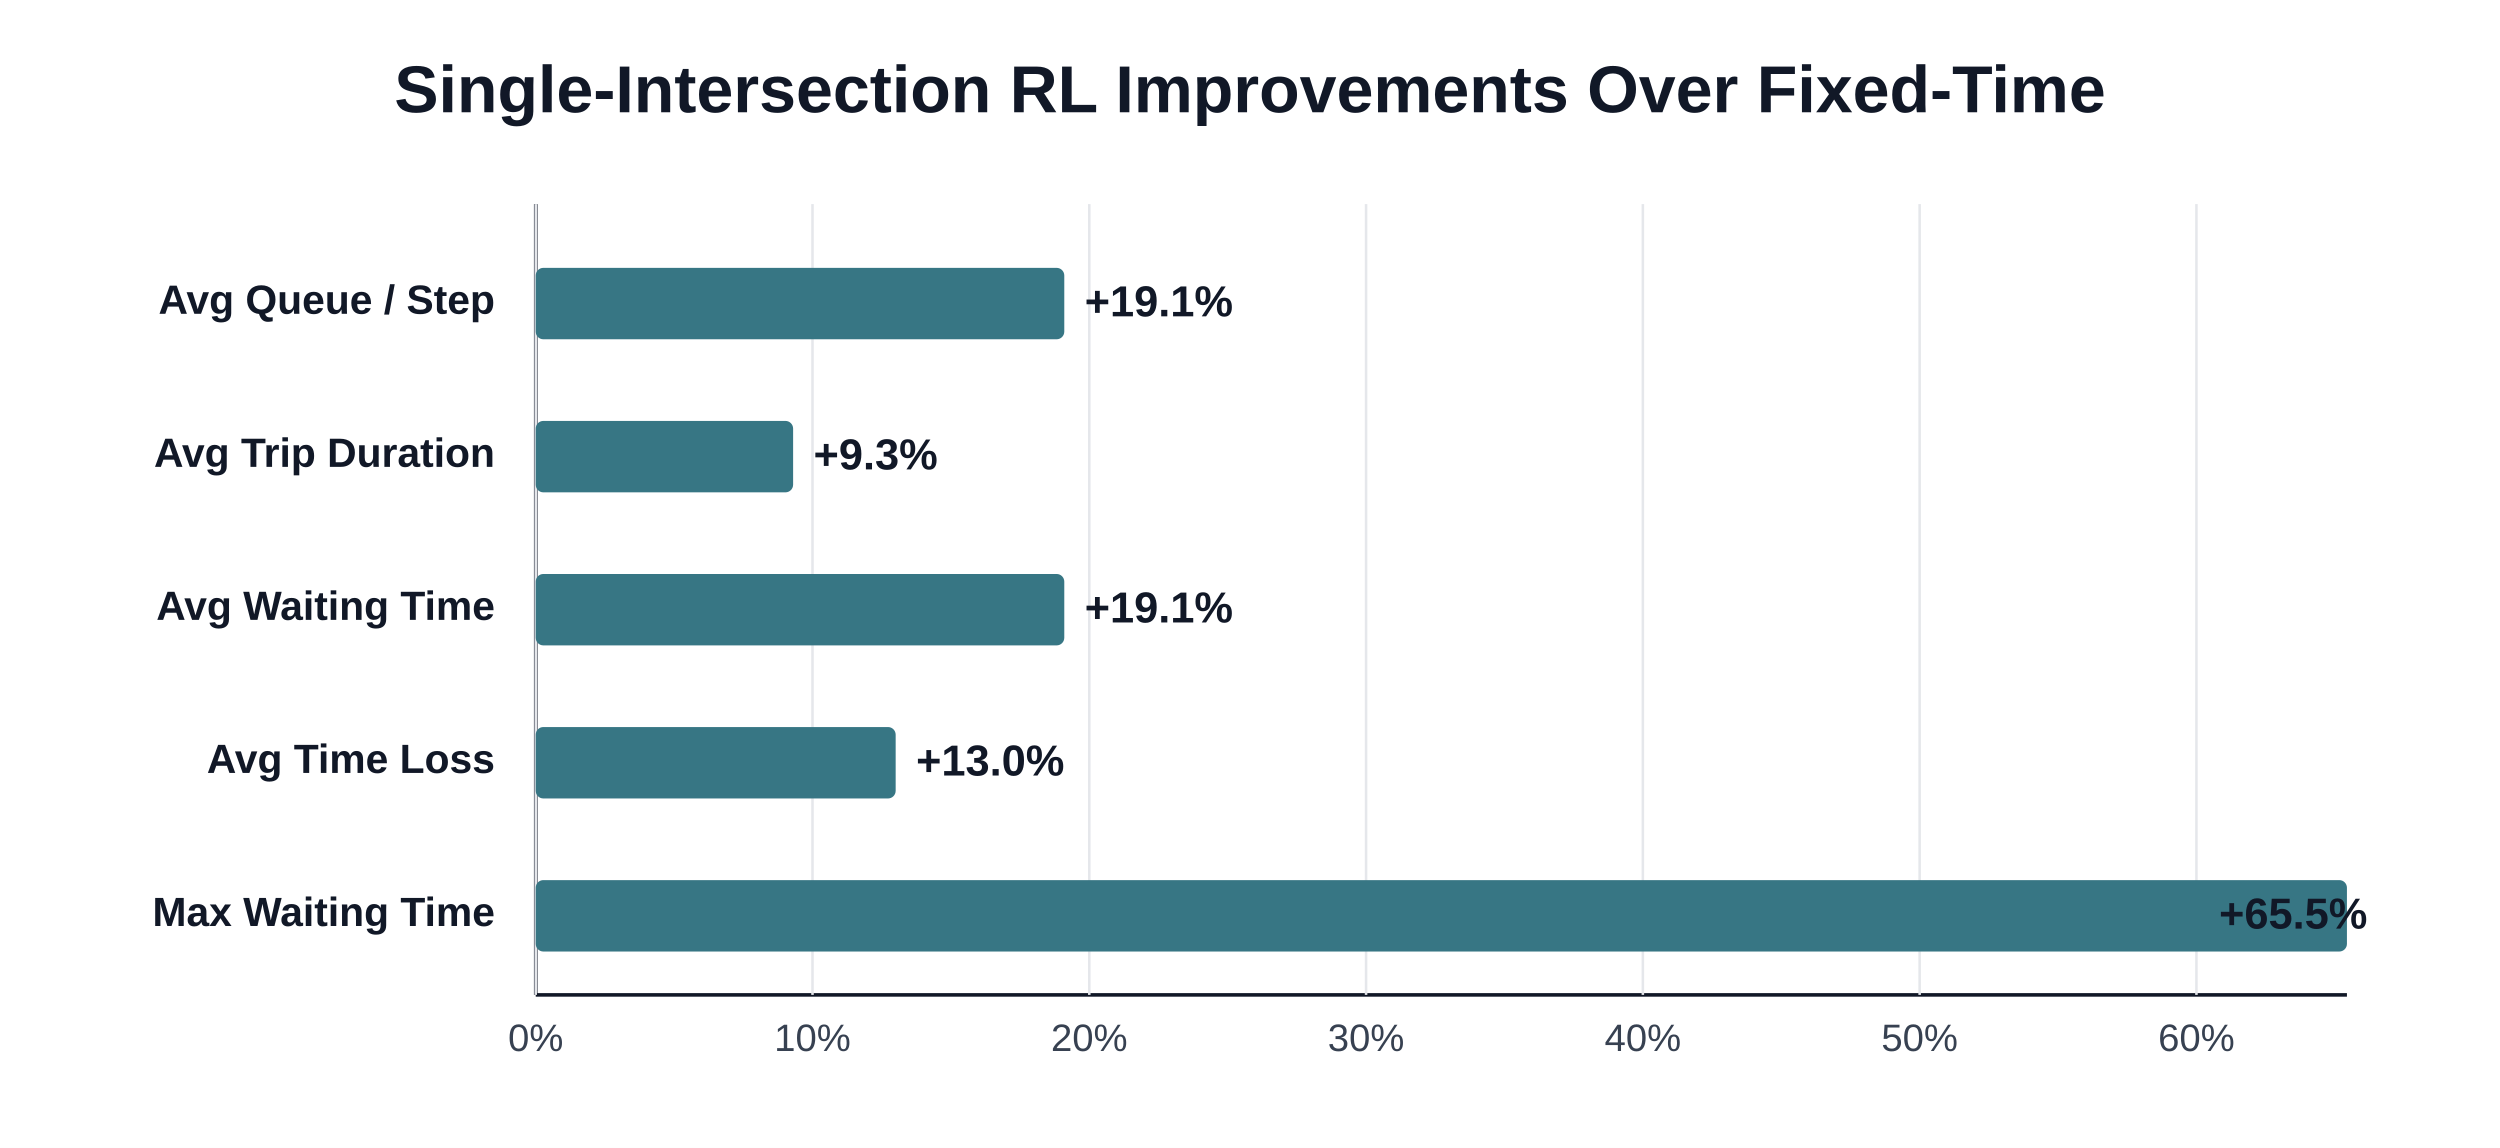
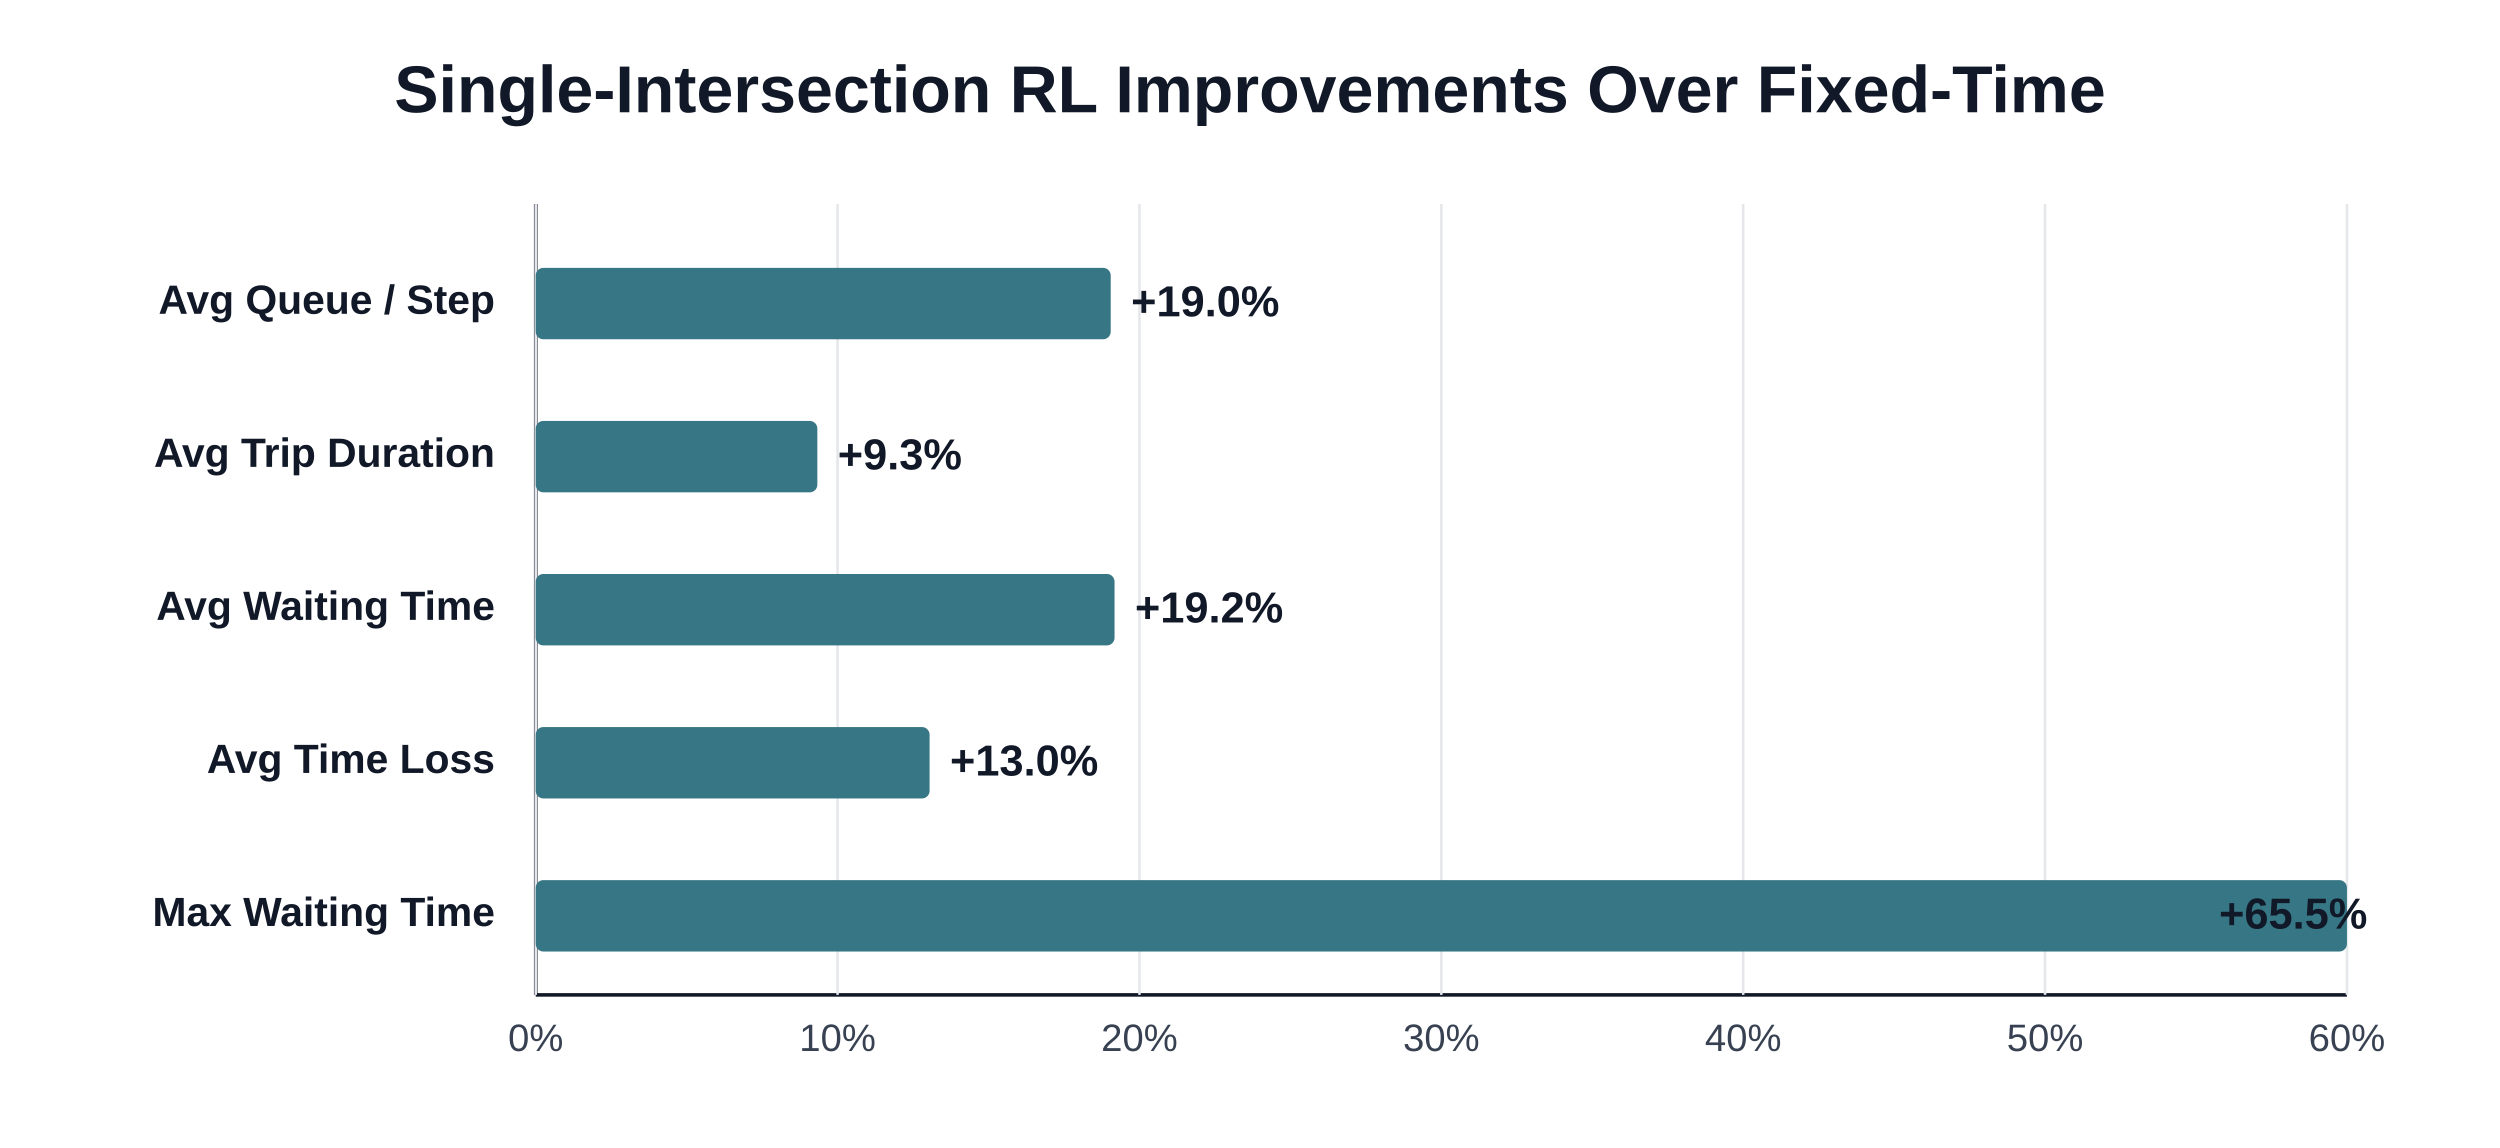
<svg xmlns="http://www.w3.org/2000/svg" width="980" height="450" viewBox="0 0 980 450">
  <rect width="100%" height="100%" fill="#ffffff" />
  <style>
    .title { font: 700 26px Arial, sans-serif; fill: #111827; }
    .label { font: 700 16px Arial, sans-serif; fill: #111827; }
    .tick { font: 400 15px Arial, sans-serif; fill: #374151; }
    .value { font: 700 17px Arial, sans-serif; fill: #111827; }
  </style>
  <text x="490" y="44" text-anchor="middle" class="title">Single-Intersection RL Improvements Over Fixed-Time</text>
  <line x1="210" y1="80" x2="210" y2="390" stroke="#111827" stroke-width="1.4" />
  <line x1="210" y1="390" x2="920" y2="390" stroke="#111827" stroke-width="1.4" />
  <line x1="210" y1="80" x2="210" y2="390" stroke="#E5E7EB" />
  <text x="210" y="412" text-anchor="middle" class="tick">0%</text>
-   <line x1="318.5" y1="80" x2="318.5" y2="390" stroke="#E5E7EB" />
-   <text x="318.5" y="412" text-anchor="middle" class="tick">10%</text>
-   <line x1="427" y1="80" x2="427" y2="390" stroke="#E5E7EB" />
-   <text x="427" y="412" text-anchor="middle" class="tick">20%</text>
-   <line x1="535.5" y1="80" x2="535.5" y2="390" stroke="#E5E7EB" />
-   <text x="535.5" y="412" text-anchor="middle" class="tick">30%</text>
-   <line x1="644" y1="80" x2="644" y2="390" stroke="#E5E7EB" />
-   <text x="644" y="412" text-anchor="middle" class="tick">40%</text>
-   <line x1="752.5" y1="80" x2="752.5" y2="390" stroke="#E5E7EB" />
-   <text x="752.5" y="412" text-anchor="middle" class="tick">50%</text>
-   <line x1="861" y1="80" x2="861" y2="390" stroke="#E5E7EB" />
-   <text x="861" y="412" text-anchor="middle" class="tick">60%</text>
+   <line x1="328.333" y1="80" x2="328.333" y2="390" stroke="#E5E7EB" />
+   <text x="328.333" y="412" text-anchor="middle" class="tick">10%</text>
+   <line x1="446.667" y1="80" x2="446.667" y2="390" stroke="#E5E7EB" />
+   <text x="446.667" y="412" text-anchor="middle" class="tick">20%</text>
+   <line x1="565" y1="80" x2="565" y2="390" stroke="#E5E7EB" />
+   <text x="565" y="412" text-anchor="middle" class="tick">30%</text>
+   <line x1="683.333" y1="80" x2="683.333" y2="390" stroke="#E5E7EB" />
+   <text x="683.333" y="412" text-anchor="middle" class="tick">40%</text>
+   <line x1="801.667" y1="80" x2="801.667" y2="390" stroke="#E5E7EB" />
+   <text x="801.667" y="412" text-anchor="middle" class="tick">50%</text>
+   <line x1="920" y1="80" x2="920" y2="390" stroke="#E5E7EB" />
+   <text x="920" y="412" text-anchor="middle" class="tick">60%</text>
  <text x="194" y="123" text-anchor="end" class="label">Avg Queue / Step</text>
-   <rect x="210" y="105" width="207.2" height="28" fill="#377684" rx="3" />
-   <text x="425.2" y="124" text-anchor="start" class="value">+19.1%</text>
+   <rect x="210" y="105" width="225.4" height="28" fill="#377684" rx="3" />
+   <text x="443.4" y="124" text-anchor="start" class="value">+19.0%</text>
  <text x="194" y="183" text-anchor="end" class="label">Avg Trip Duration</text>
-   <rect x="210" y="165" width="100.9" height="28" fill="#377684" rx="3" />
-   <text x="318.9" y="184" text-anchor="start" class="value">+9.3%</text>
+   <rect x="210" y="165" width="110.4" height="28" fill="#377684" rx="3" />
+   <text x="328.4" y="184" text-anchor="start" class="value">+9.3%</text>
  <text x="194" y="243" text-anchor="end" class="label">Avg Waiting Time</text>
-   <rect x="210" y="225" width="207.2" height="28" fill="#377684" rx="3" />
-   <text x="425.2" y="244" text-anchor="start" class="value">+19.1%</text>
+   <rect x="210" y="225" width="226.9" height="28" fill="#377684" rx="3" />
+   <text x="444.9" y="244" text-anchor="start" class="value">+19.2%</text>
  <text x="194" y="303" text-anchor="end" class="label">Avg Time Loss</text>
-   <rect x="210" y="285" width="141.1" height="28" fill="#377684" rx="3" />
-   <text x="359.1" y="304" text-anchor="start" class="value">+13.0%</text>
+   <rect x="210" y="285" width="154.4" height="28" fill="#377684" rx="3" />
+   <text x="372.4" y="304" text-anchor="start" class="value">+13.0%</text>
  <text x="194" y="363" text-anchor="end" class="label">Max Waiting Time</text>
  <rect x="210" y="345" width="710.0" height="28" fill="#377684" rx="3" />
-   <text x="928" y="364" text-anchor="end" class="value">+65.5%</text>
+   <text x="928.0" y="364" text-anchor="end" class="value">+65.5%</text>
</svg>
